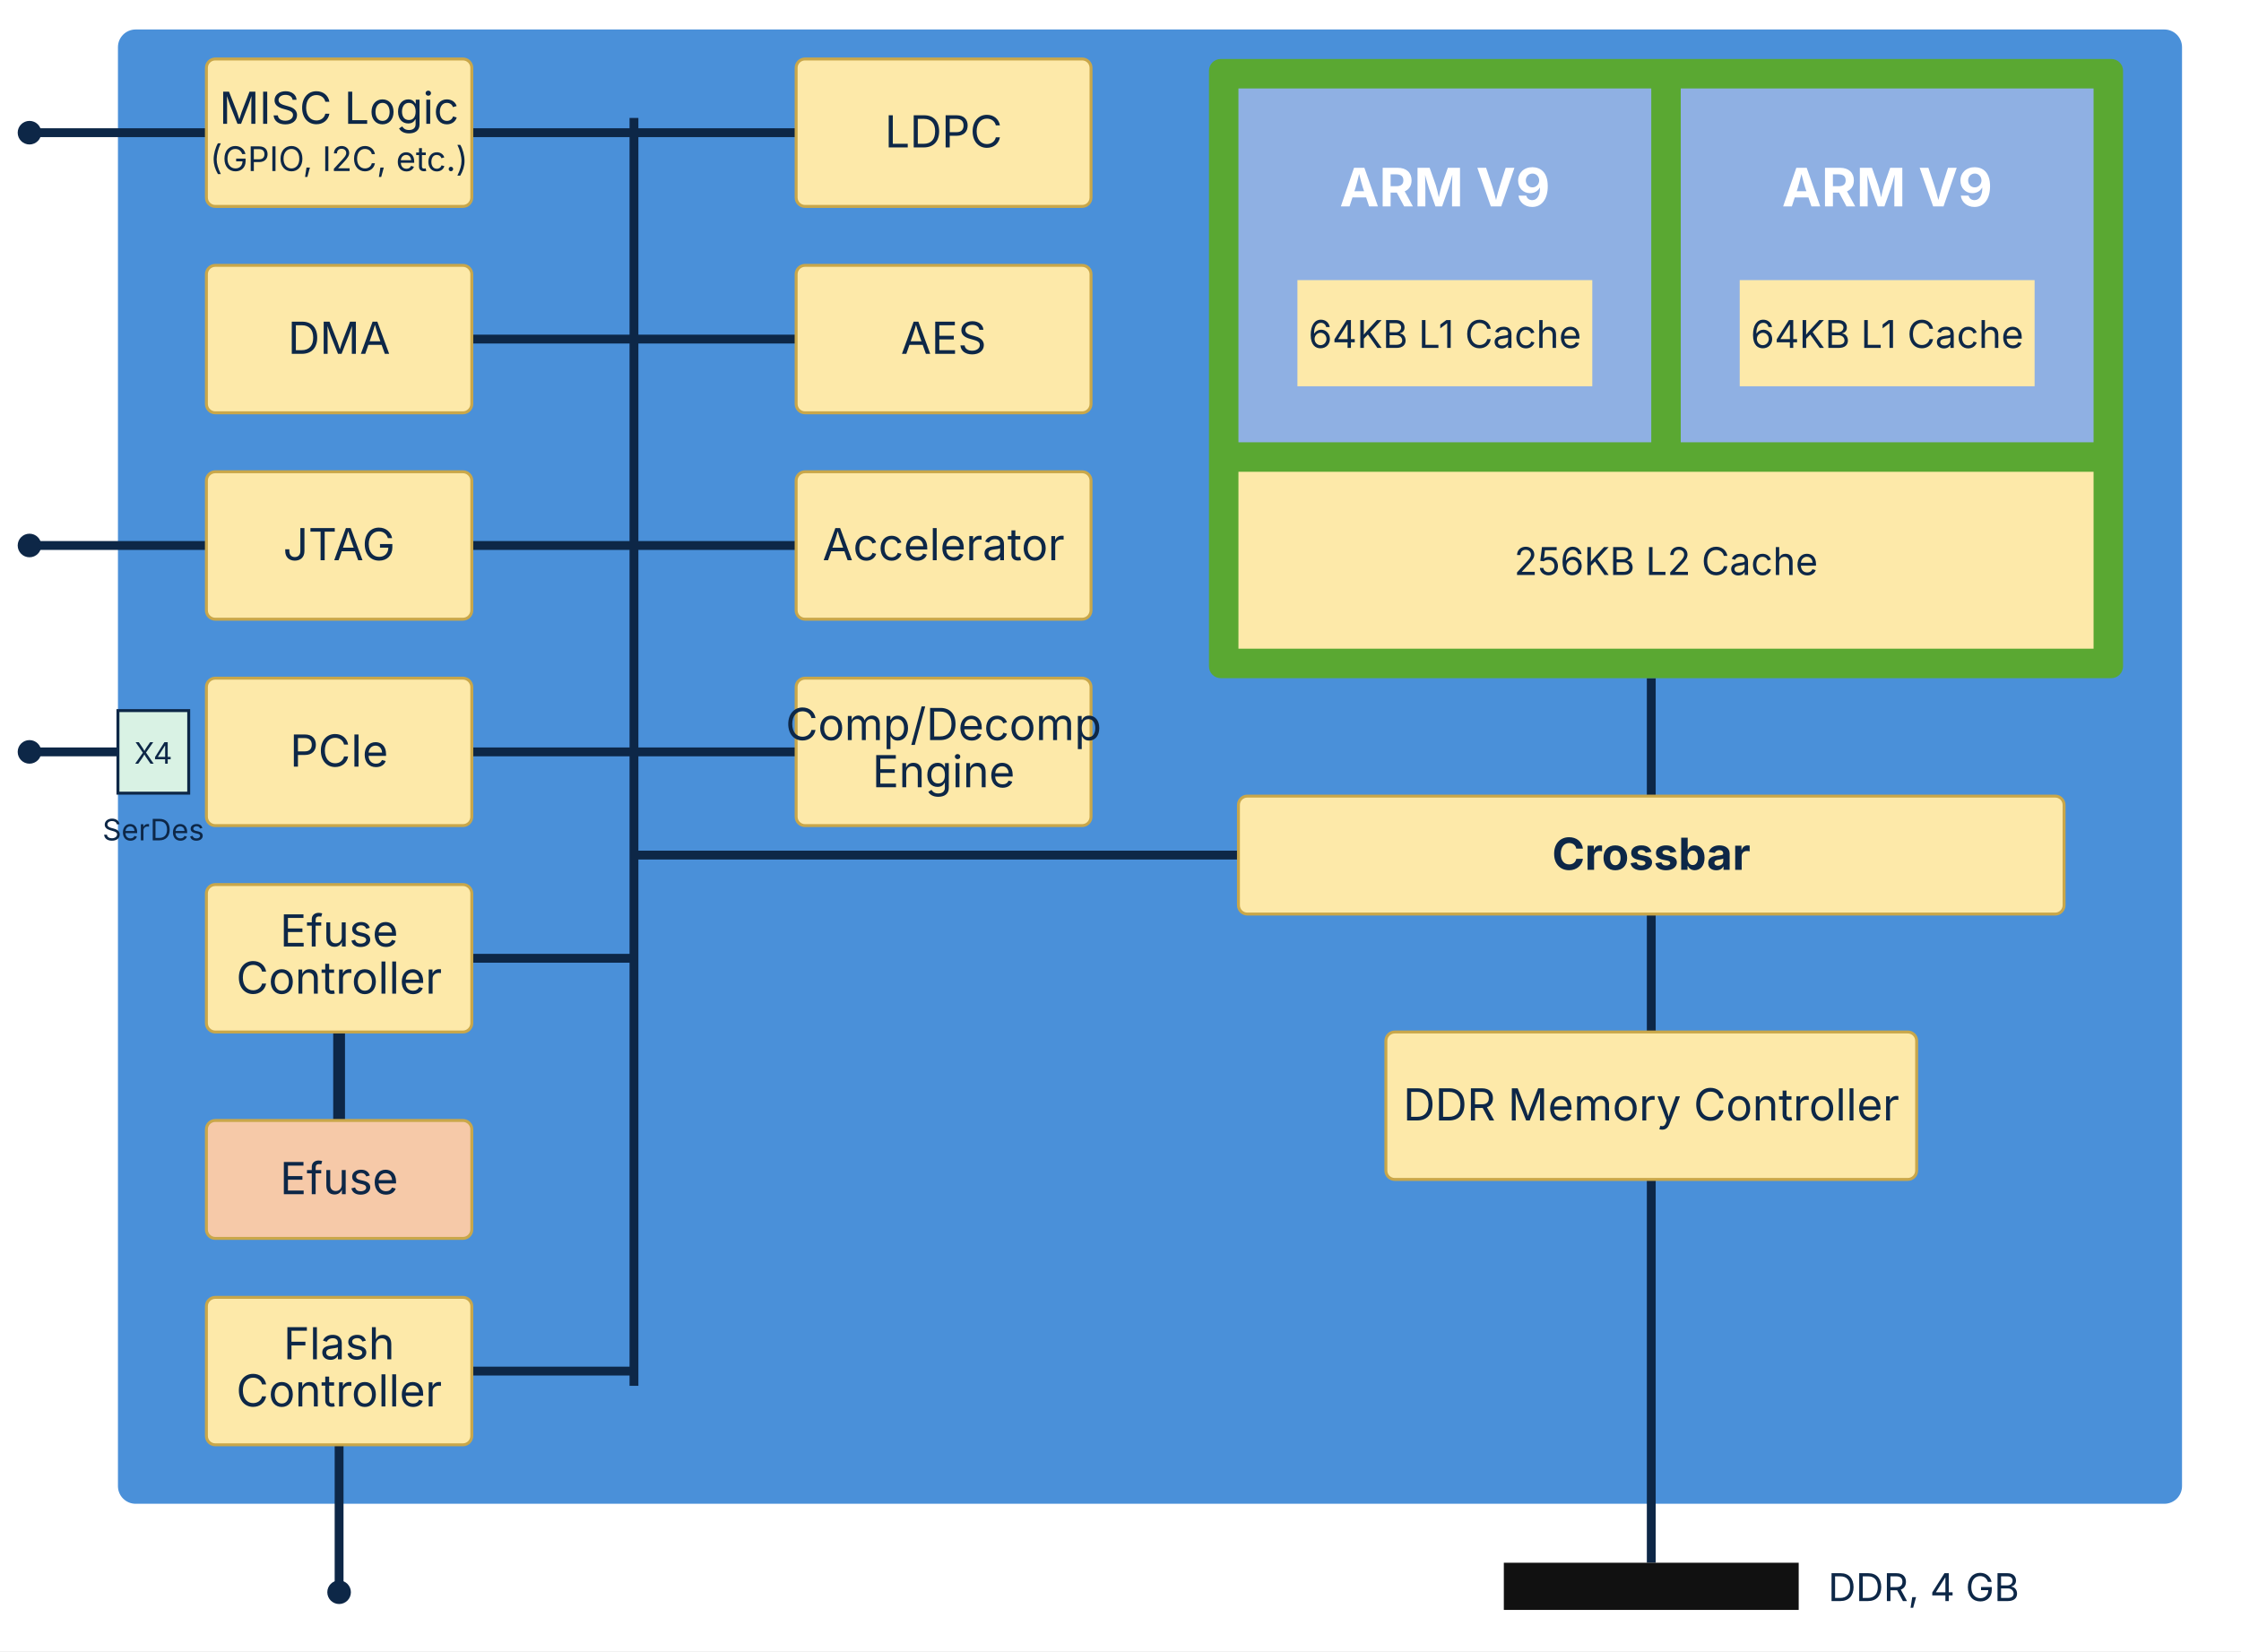
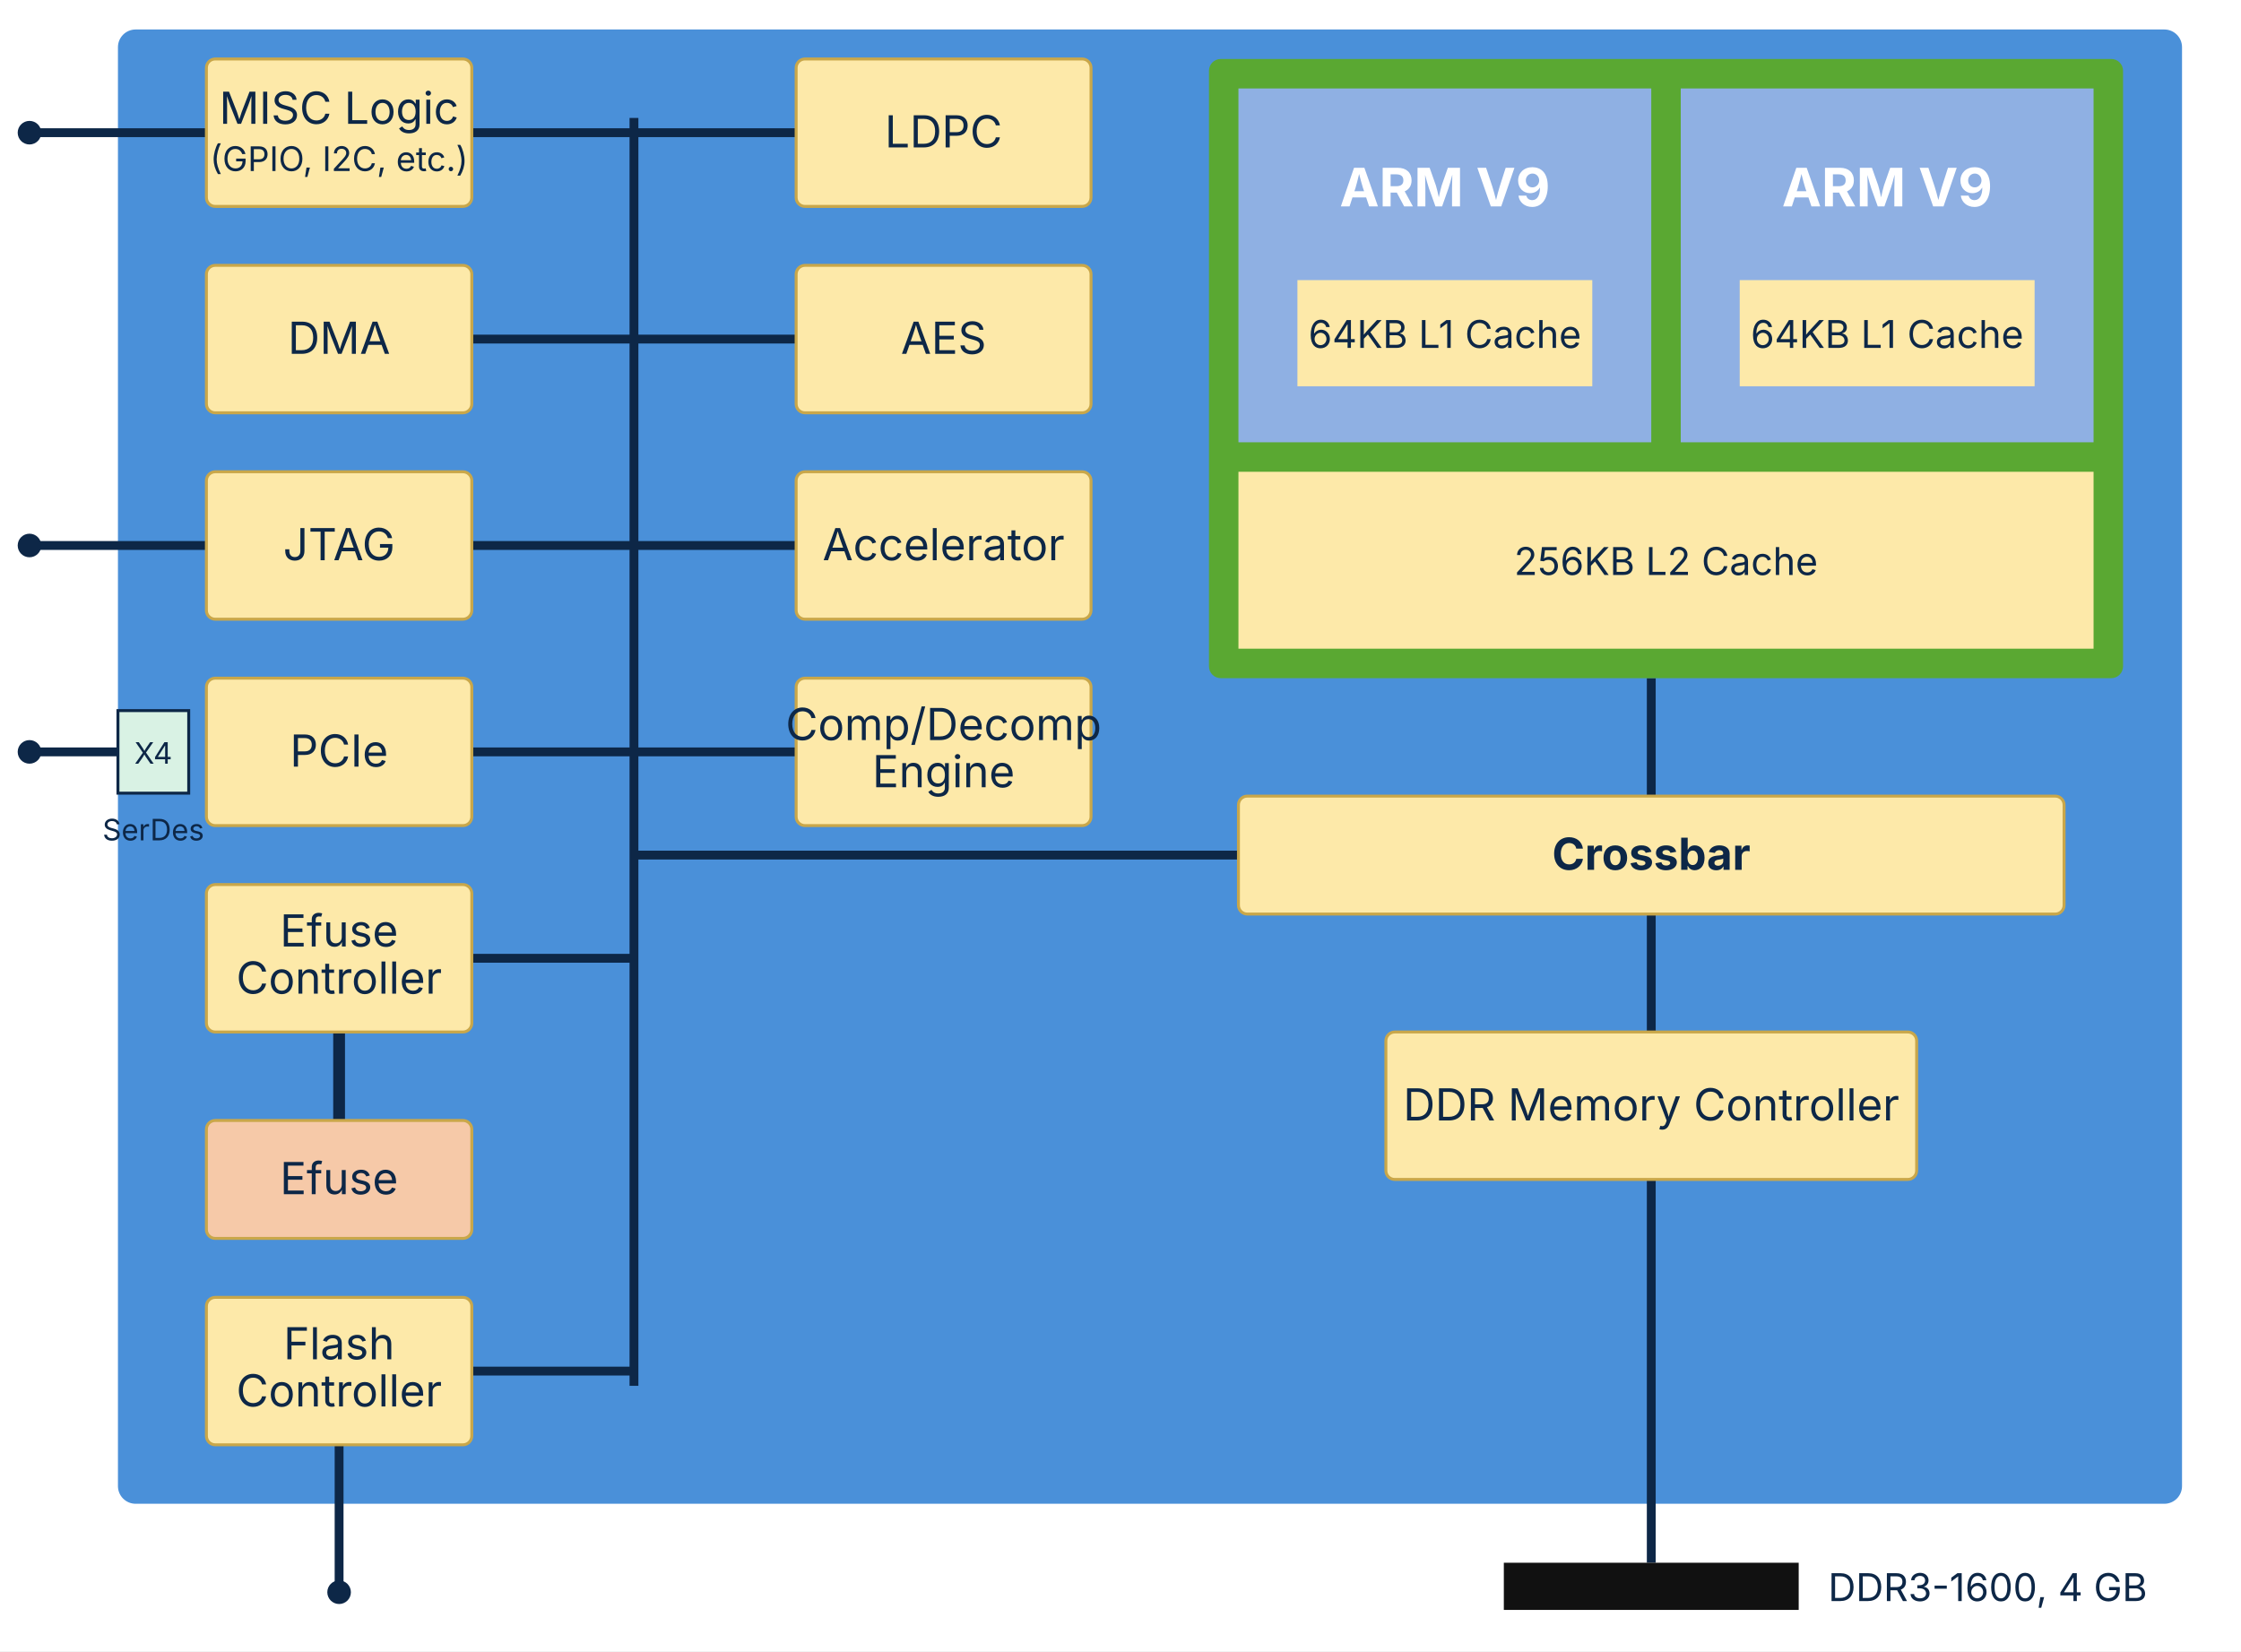
<svg xmlns="http://www.w3.org/2000/svg" viewBox="0 0 760 560" font-family="Inter, Arial, sans-serif" font-size="15">
  <rect x="0" y="0" width="760" height="560" fill="#ffffff" />
  <rect x="40" y="10" width="700" height="500" rx="6" fill="#4a90d9" />
  <g stroke="#0d2747" stroke-width="3" fill="none">
    <line x1="215" y1="40" x2="215" y2="470" />
    <line x1="160" y1="45" x2="270" y2="45" />
    <line x1="160" y1="115" x2="270" y2="115" />
    <line x1="160" y1="185" x2="270" y2="185" />
    <line x1="160" y1="255" x2="270" y2="255" />
    <line x1="160" y1="325" x2="215" y2="325" />
    <line x1="160" y1="465" x2="215" y2="465" />
    <line x1="215" y1="290" x2="420" y2="290" />
    <line x1="560" y1="230" x2="560" y2="270" />
    <line x1="560" y1="310" x2="560" y2="350" />
    <line x1="560" y1="400" x2="560" y2="530" />
    <line x1="10" y1="45" x2="70" y2="45" />
    <line x1="10" y1="185" x2="70" y2="185" />
    <line x1="10" y1="255" x2="40" y2="255" />
    <line x1="115" y1="350" x2="115" y2="380" stroke-width="4" />
    <line x1="115" y1="490" x2="115" y2="540" />
  </g>
  <g fill="#0d2747">
    <circle cx="10" cy="45" r="4" />
    <circle cx="10" cy="185" r="4" />
    <circle cx="10" cy="255" r="4" />
    <circle cx="115" cy="540" r="4" />
  </g>
  <g fill="#fde9a9" stroke="#c9a74a">
    <rect x="70" y="20" width="90" height="50" rx="3" />
    <rect x="70" y="90" width="90" height="50" rx="3" />
    <rect x="70" y="160" width="90" height="50" rx="3" />
    <rect x="70" y="230" width="90" height="50" rx="3" />
    <rect x="70" y="300" width="90" height="50" rx="3" />
    <rect x="70" y="440" width="90" height="50" rx="3" />
    <rect x="270" y="20" width="100" height="50" rx="3" />
    <rect x="270" y="90" width="100" height="50" rx="3" />
    <rect x="270" y="160" width="100" height="50" rx="3" />
    <rect x="270" y="230" width="100" height="50" rx="3" />
    <rect x="420" y="270" width="280" height="40" rx="3" />
    <rect x="470" y="350" width="180" height="50" rx="3" />
  </g>
  <rect x="70" y="380" width="90" height="40" rx="3" fill="#f6c9a8" stroke="#c9a74a" />
  <rect x="40" y="241" width="24" height="28" fill="#d9f2e4" stroke="#0d2747" />
  <rect x="410" y="20" width="310" height="210" rx="4" fill="#5aa832" />
  <rect x="420" y="30" width="140" height="120" fill="#8fb0e3" />
  <rect x="570" y="30" width="140" height="120" fill="#8fb0e3" />
  <rect x="440" y="95" width="100" height="36" fill="#fde9a9" />
  <rect x="590" y="95" width="100" height="36" fill="#fde9a9" />
  <rect x="420" y="160" width="290" height="60" fill="#fde9a9" />
  <rect x="510" y="530" width="100" height="16" fill="#111" />
  <g fill="#0d2747" text-anchor="middle">
    <text x="115" y="42">MISC Logic</text>
    <text x="115" y="58" font-size="11.5">(GPIO, I2C, etc.)</text>
    <text x="115" y="120">DMA</text>
    <text x="115" y="190">JTAG</text>
    <text x="115" y="260">PCIe</text>
    <text x="115" y="321">Efuse</text>
    <text x="115" y="337">Controller</text>
    <text x="115" y="405">Efuse</text>
    <text x="115" y="461">Flash</text>
    <text x="115" y="477">Controller</text>
    <text x="320" y="50">LDPC</text>
    <text x="320" y="120">AES</text>
    <text x="320" y="190">Accelerator</text>
    <text x="320" y="251">Comp/Decomp</text>
    <text x="320" y="267">Engine</text>
    <text x="560" y="295" font-weight="700">Crossbar</text>
    <text x="560" y="380">DDR Memory Controller</text>
    <text x="490" y="118" font-size="13">64KB L1 Cache</text>
    <text x="640" y="118" font-size="13">64KB L1 Cache</text>
    <text x="52" y="259" font-size="10">X4</text>
    <text x="52" y="285" font-size="10">SerDes</text>
  </g>
  <text x="565" y="195" text-anchor="middle" fill="#0d2747" font-size="13">256KB L2 Cache</text>
  <g fill="#ffffff" font-size="18" font-weight="700" text-anchor="middle">
    <text x="490" y="70">ARM V9</text>
    <text x="640" y="70">ARM V9</text>
  </g>
-   <text x="620" y="543" fill="#0d2747" font-size="13">DDR, 4 GB</text>
+   <text x="620" y="543" fill="#0d2747" font-size="13">DDR3-1600, 4 GB</text>
</svg>
